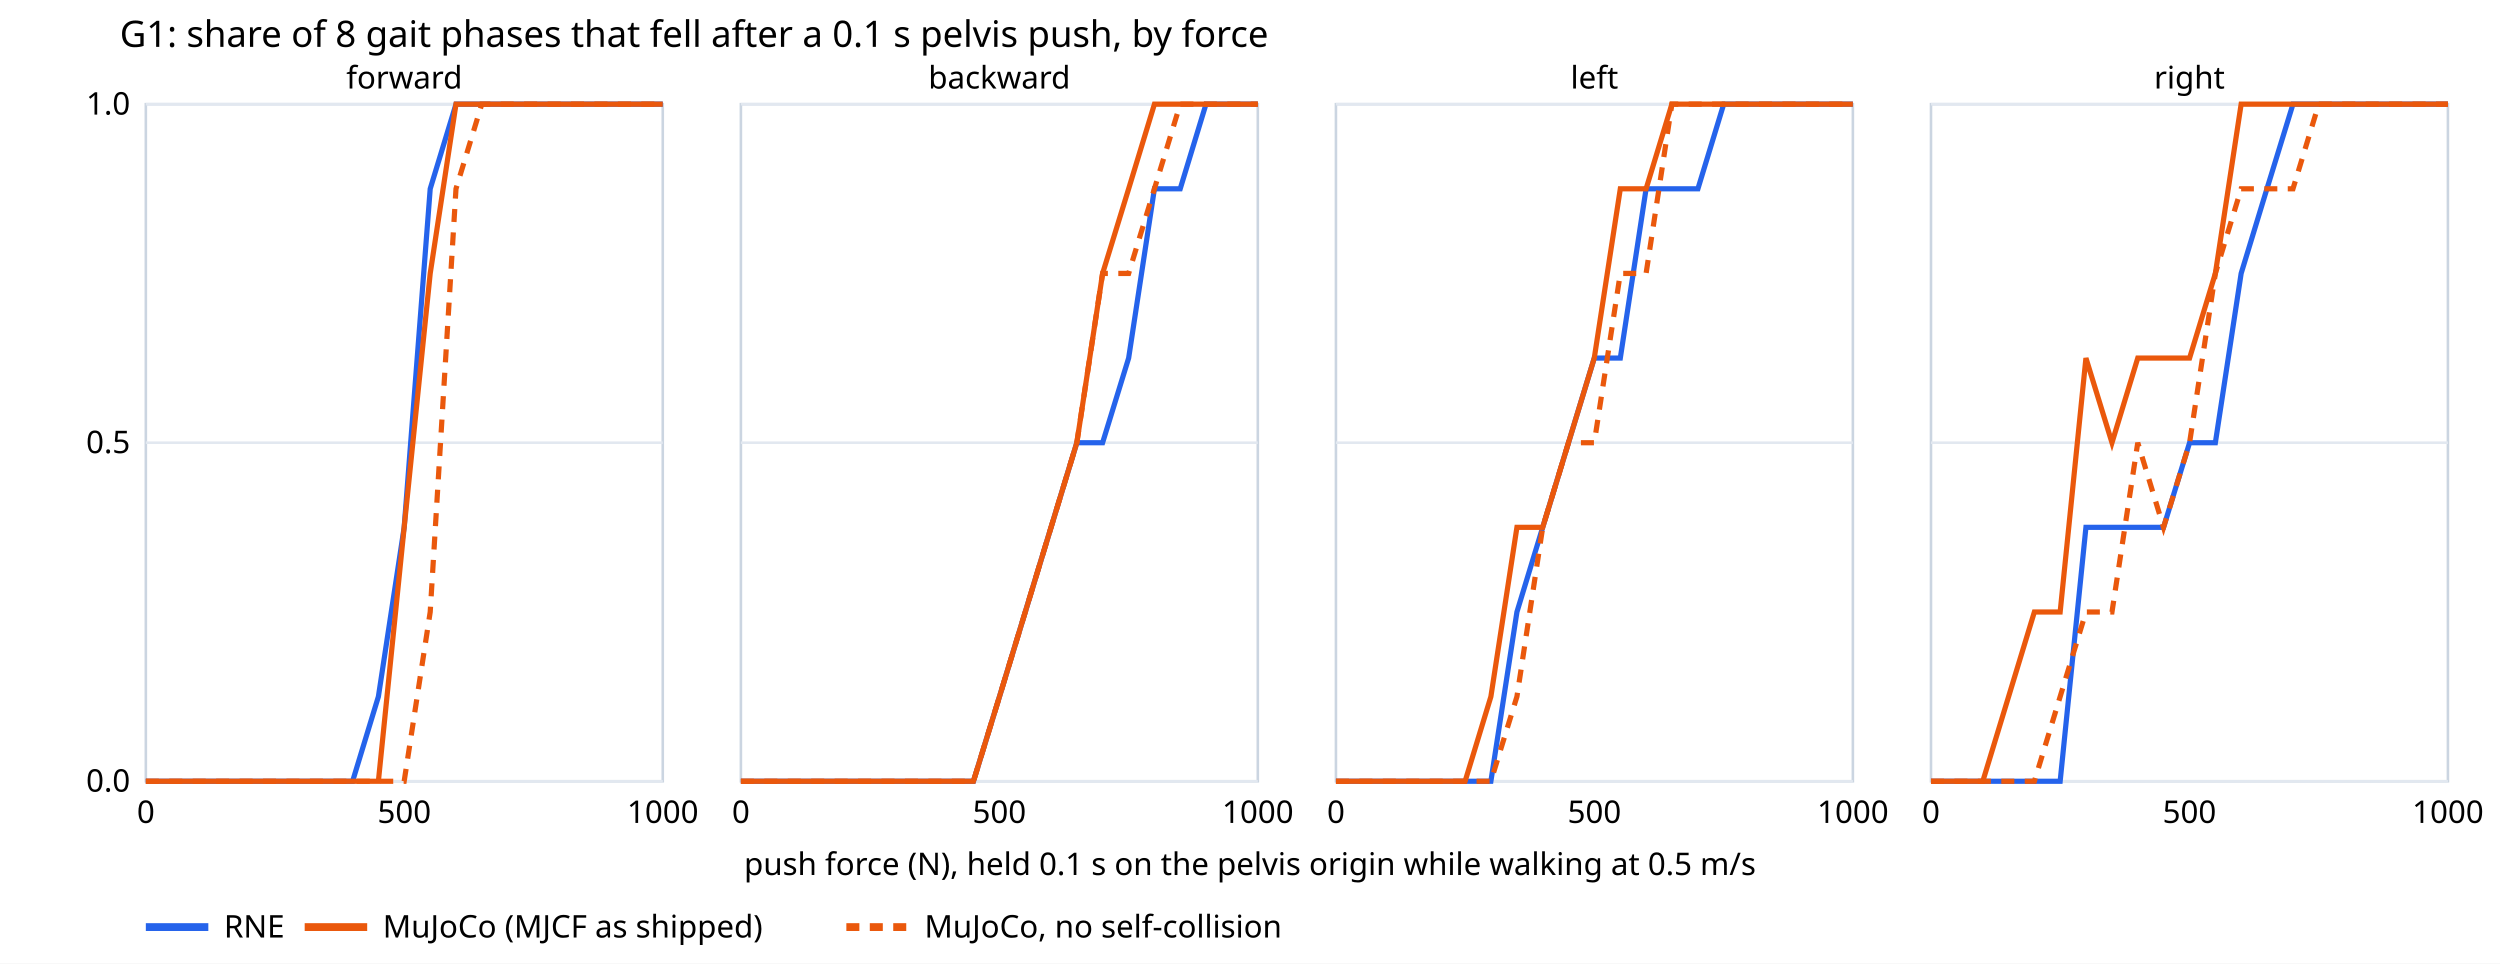
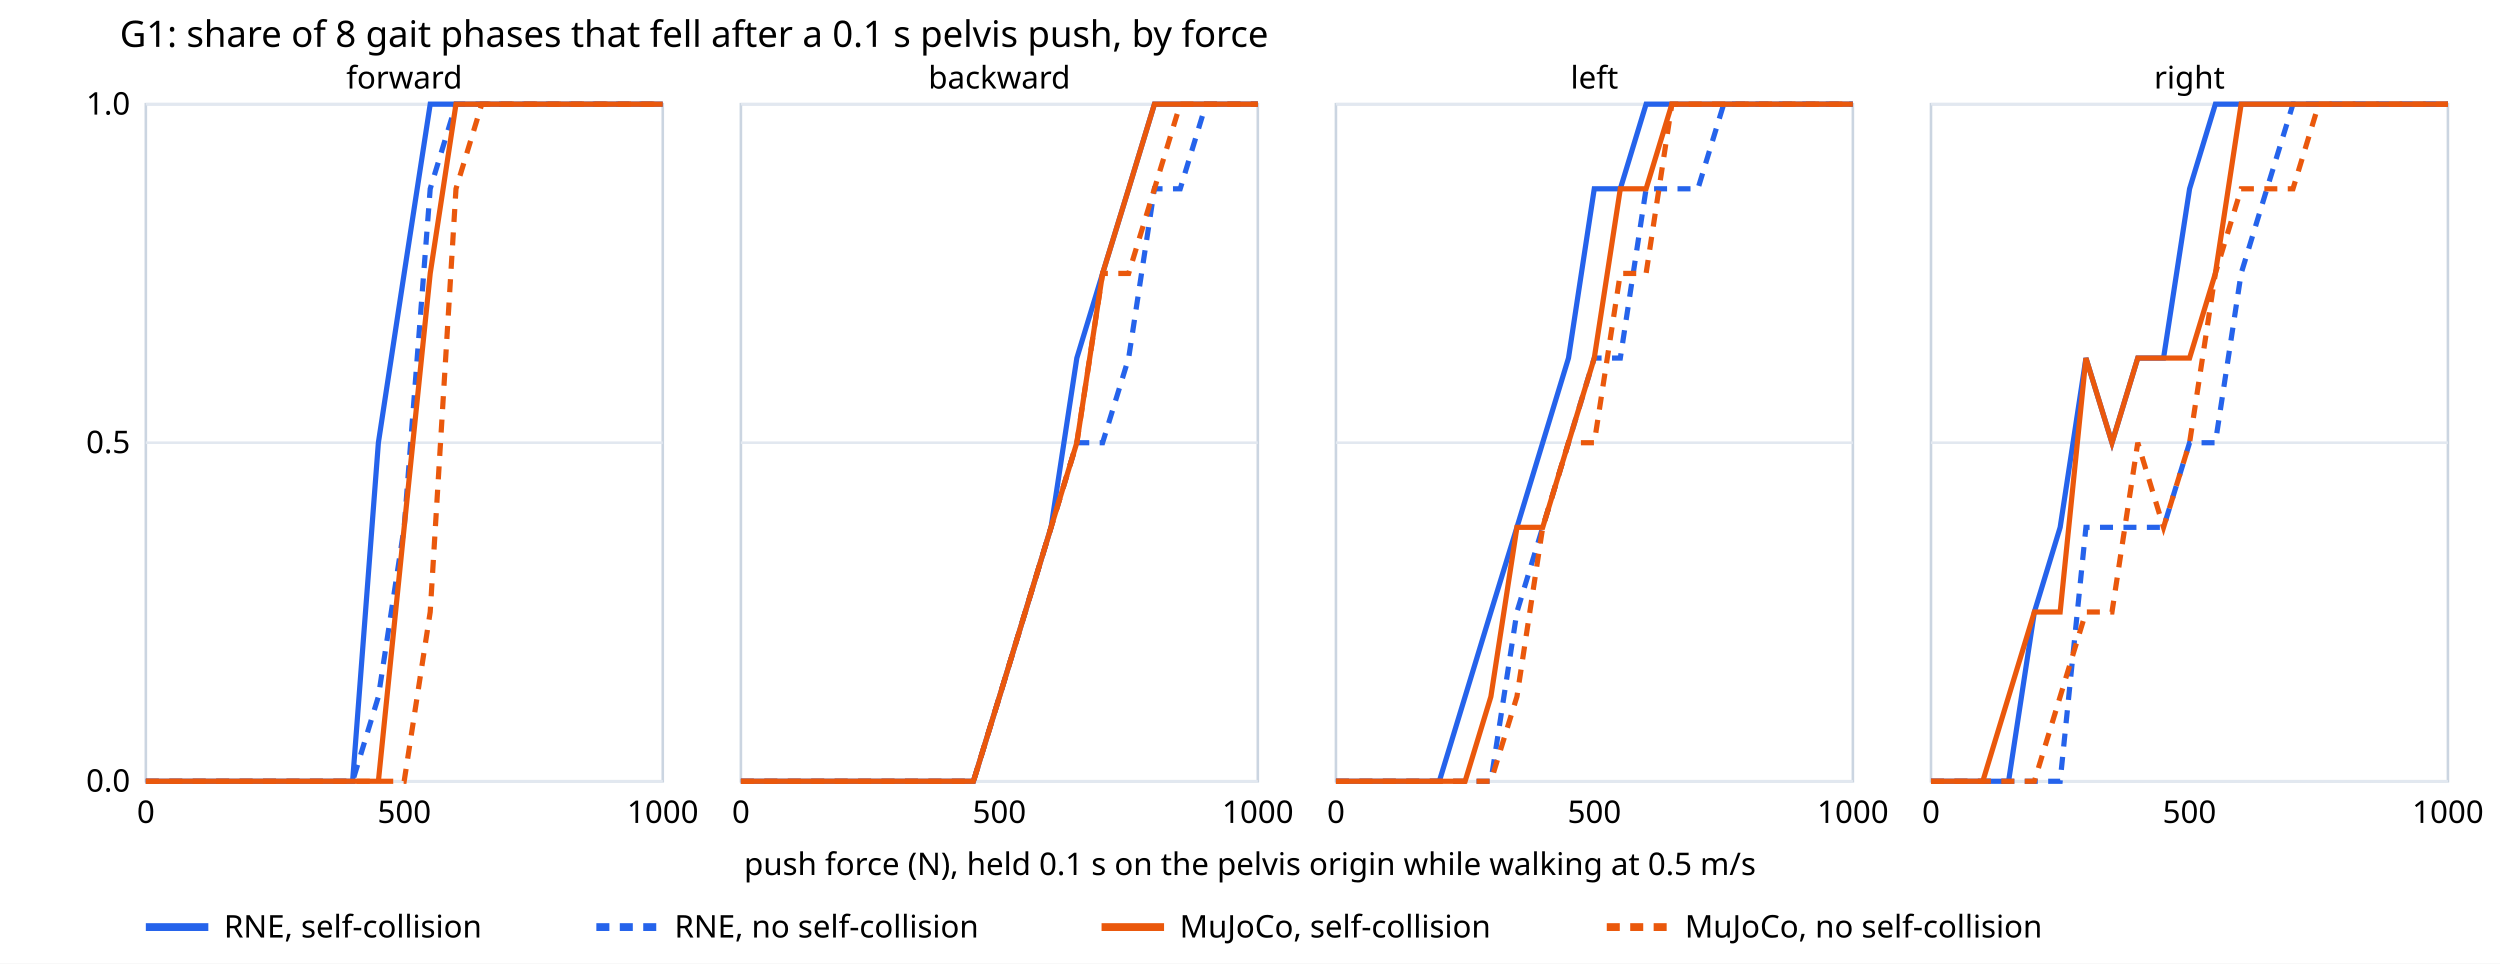
<svg xmlns="http://www.w3.org/2000/svg" width="960" height="370" font-family="sans-serif" font-size="12">
  <rect width="100%" height="100%" fill="white" />
  <text x="46" y="18" font-size="14">G1: share of 8 gait phases that fell after a 0.1 s pelvis push, by force</text>
  <rect x="56.0" y="40" width="198.5" height="260" fill="none" stroke="#cbd5e1" />
  <text x="155.25" y="34" text-anchor="middle">forward</text>
  <line x1="56.0" x2="254.5" y1="300.0" y2="300.0" stroke="#e2e8f0" />
  <text x="50.0" y="304.0" text-anchor="end">0.0</text>
  <line x1="56.0" x2="254.5" y1="170.0" y2="170.0" stroke="#e2e8f0" />
  <text x="50.0" y="174.0" text-anchor="end">0.5</text>
  <line x1="56.0" x2="254.5" y1="40.0" y2="40.0" stroke="#e2e8f0" />
  <text x="50.0" y="44.0" text-anchor="end">1.0</text>
  <text x="56.0" y="316" text-anchor="middle">0</text>
  <text x="155.25" y="316" text-anchor="middle">500</text>
  <text x="254.5" y="316" text-anchor="middle">1000</text>
-   <polyline points="56.0,300.0 65.9,300.0 75.8,300.0 85.8,300.0 95.7,300.0 105.6,300.0 115.5,300.0 125.5,300.0 135.4,300.0 145.3,267.5 155.2,202.5 165.2,72.5 175.1,40.0 185.0,40.0 194.9,40.0 204.9,40.0 214.8,40.0 224.7,40.0 234.7,40.0 244.6,40.0 254.5,40.0" fill="none" stroke="#2563eb" stroke-width="2" />
+   <polyline points="56.0,300.0 65.9,300.0 75.8,300.0 85.8,300.0 95.7,300.0 105.6,300.0 115.5,300.0 125.5,300.0 135.4,300.0 145.3,170.0 155.2,105.0 165.2,40.0 175.1,40.0 185.0,40.0 194.9,40.0 204.9,40.0 214.8,40.0 224.7,40.0 234.7,40.0 244.6,40.0 254.5,40.0" fill="none" stroke="#2563eb" stroke-width="2" />
+   <polyline points="56.0,300.0 65.9,300.0 75.8,300.0 85.8,300.0 95.7,300.0 105.6,300.0 115.5,300.0 125.5,300.0 135.4,300.0 145.3,267.5 155.2,202.5 165.2,72.5 175.1,40.0 185.0,40.0 194.9,40.0 204.9,40.0 214.8,40.0 224.7,40.0 234.7,40.0 244.6,40.0 254.5,40.0" fill="none" stroke="#2563eb" stroke-width="2" stroke-dasharray="5 4" />
  <polyline points="56.0,300.0 65.9,300.0 75.8,300.0 85.8,300.0 95.7,300.0 105.6,300.0 115.5,300.0 125.5,300.0 135.4,300.0 145.3,300.0 155.2,202.5 165.2,105.0 175.1,40.0 185.0,40.0 194.9,40.0 204.9,40.0 214.8,40.0 224.7,40.0 234.7,40.0 244.6,40.0 254.5,40.0" fill="none" stroke="#ea580c" stroke-width="2" />
  <polyline points="56.0,300.0 65.9,300.0 75.8,300.0 85.8,300.0 95.7,300.0 105.6,300.0 115.5,300.0 125.5,300.0 135.4,300.0 145.3,300.0 155.2,300.0 165.2,235.0 175.1,72.5 185.0,40.0 194.9,40.0 204.9,40.0 214.8,40.0 224.7,40.0 234.7,40.0 244.6,40.0 254.5,40.0" fill="none" stroke="#ea580c" stroke-width="2" stroke-dasharray="5 4" />
  <rect x="284.5" y="40" width="198.5" height="260" fill="none" stroke="#cbd5e1" />
  <text x="383.75" y="34" text-anchor="middle">backward</text>
  <line x1="284.5" x2="483.0" y1="300.0" y2="300.0" stroke="#e2e8f0" />
  <line x1="284.5" x2="483.0" y1="170.0" y2="170.0" stroke="#e2e8f0" />
  <line x1="284.5" x2="483.0" y1="40.0" y2="40.0" stroke="#e2e8f0" />
  <text x="284.5" y="316" text-anchor="middle">0</text>
  <text x="383.75" y="316" text-anchor="middle">500</text>
  <text x="483.0" y="316" text-anchor="middle">1000</text>
-   <polyline points="284.5,300.0 294.4,300.0 304.4,300.0 314.3,300.0 324.2,300.0 334.1,300.0 344.1,300.0 354.0,300.0 363.9,300.0 373.8,300.0 383.8,267.5 393.7,235.0 403.6,202.5 413.5,170.0 423.4,170.0 433.4,137.5 443.3,72.5 453.2,72.5 463.1,40.0 473.1,40.0 483.0,40.0" fill="none" stroke="#2563eb" stroke-width="2" />
+   <polyline points="284.5,300.0 294.4,300.0 304.4,300.0 314.3,300.0 324.2,300.0 334.1,300.0 344.1,300.0 354.0,300.0 363.9,300.0 373.8,300.0 383.8,267.5 393.7,235.0 403.6,202.5 413.5,137.5 423.4,105.0 433.4,72.5 443.3,40.0 453.2,40.0 463.1,40.0 473.1,40.0 483.0,40.0" fill="none" stroke="#2563eb" stroke-width="2" />
+   <polyline points="284.5,300.0 294.4,300.0 304.4,300.0 314.3,300.0 324.2,300.0 334.1,300.0 344.1,300.0 354.0,300.0 363.9,300.0 373.8,300.0 383.8,267.5 393.7,235.0 403.6,202.5 413.5,170.0 423.4,170.0 433.4,137.5 443.3,72.5 453.2,72.5 463.1,40.0 473.1,40.0 483.0,40.0" fill="none" stroke="#2563eb" stroke-width="2" stroke-dasharray="5 4" />
  <polyline points="284.5,300.0 294.4,300.0 304.4,300.0 314.3,300.0 324.2,300.0 334.1,300.0 344.1,300.0 354.0,300.0 363.9,300.0 373.8,300.0 383.8,267.5 393.7,235.0 403.6,202.5 413.5,170.0 423.4,105.0 433.4,72.5 443.3,40.0 453.2,40.0 463.1,40.0 473.1,40.0 483.0,40.0" fill="none" stroke="#ea580c" stroke-width="2" />
  <polyline points="284.5,300.0 294.4,300.0 304.4,300.0 314.3,300.0 324.2,300.0 334.1,300.0 344.1,300.0 354.0,300.0 363.9,300.0 373.8,300.0 383.8,267.5 393.7,235.0 403.6,202.5 413.5,170.0 423.4,105.0 433.4,105.0 443.3,72.5 453.2,40.0 463.1,40.0 473.1,40.0 483.0,40.0" fill="none" stroke="#ea580c" stroke-width="2" stroke-dasharray="5 4" />
  <rect x="513.0" y="40" width="198.5" height="260" fill="none" stroke="#cbd5e1" />
  <text x="612.25" y="34" text-anchor="middle">left</text>
  <line x1="513.0" x2="711.5" y1="300.0" y2="300.0" stroke="#e2e8f0" />
  <line x1="513.0" x2="711.5" y1="170.0" y2="170.0" stroke="#e2e8f0" />
  <line x1="513.0" x2="711.5" y1="40.0" y2="40.0" stroke="#e2e8f0" />
  <text x="513.0" y="316" text-anchor="middle">0</text>
  <text x="612.25" y="316" text-anchor="middle">500</text>
  <text x="711.5" y="316" text-anchor="middle">1000</text>
-   <polyline points="513.0,300.0 522.9,300.0 532.9,300.0 542.8,300.0 552.7,300.0 562.6,300.0 572.5,300.0 582.5,235.0 592.4,202.5 602.3,170.0 612.2,137.5 622.2,137.5 632.1,72.5 642.0,72.5 652.0,72.5 661.9,40.0 671.8,40.0 681.7,40.0 691.6,40.0 701.6,40.0 711.5,40.0" fill="none" stroke="#2563eb" stroke-width="2" />
+   <polyline points="513.0,300.0 522.9,300.0 532.9,300.0 542.8,300.0 552.7,300.0 562.6,267.5 572.5,235.0 582.5,202.5 592.4,170.0 602.3,137.5 612.2,72.5 622.2,72.5 632.1,40.0 642.0,40.0 652.0,40.0 661.9,40.0 671.8,40.0 681.7,40.0 691.6,40.0 701.6,40.0 711.5,40.0" fill="none" stroke="#2563eb" stroke-width="2" />
+   <polyline points="513.0,300.0 522.9,300.0 532.9,300.0 542.8,300.0 552.7,300.0 562.6,300.0 572.5,300.0 582.5,235.0 592.4,202.5 602.3,170.0 612.2,137.5 622.2,137.5 632.1,72.5 642.0,72.5 652.0,72.5 661.9,40.0 671.8,40.0 681.7,40.0 691.6,40.0 701.6,40.0 711.5,40.0" fill="none" stroke="#2563eb" stroke-width="2" stroke-dasharray="5 4" />
  <polyline points="513.0,300.0 522.9,300.0 532.9,300.0 542.8,300.0 552.7,300.0 562.6,300.0 572.5,267.5 582.5,202.5 592.4,202.5 602.3,170.0 612.2,137.5 622.2,72.5 632.1,72.5 642.0,40.0 652.0,40.0 661.9,40.0 671.8,40.0 681.7,40.0 691.6,40.0 701.6,40.0 711.5,40.0" fill="none" stroke="#ea580c" stroke-width="2" />
  <polyline points="513.0,300.0 522.9,300.0 532.9,300.0 542.8,300.0 552.7,300.0 562.6,300.0 572.5,300.0 582.5,267.5 592.4,202.5 602.3,170.0 612.2,170.0 622.2,105.0 632.1,105.0 642.0,40.0 652.0,40.0 661.9,40.0 671.8,40.0 681.7,40.0 691.6,40.0 701.6,40.0 711.5,40.0" fill="none" stroke="#ea580c" stroke-width="2" stroke-dasharray="5 4" />
  <rect x="741.5" y="40" width="198.5" height="260" fill="none" stroke="#cbd5e1" />
  <text x="840.75" y="34" text-anchor="middle">right</text>
  <line x1="741.5" x2="940.0" y1="300.0" y2="300.0" stroke="#e2e8f0" />
  <line x1="741.5" x2="940.0" y1="170.0" y2="170.0" stroke="#e2e8f0" />
  <line x1="741.5" x2="940.0" y1="40.0" y2="40.0" stroke="#e2e8f0" />
  <text x="741.5" y="316" text-anchor="middle">0</text>
  <text x="840.75" y="316" text-anchor="middle">500</text>
  <text x="940.0" y="316" text-anchor="middle">1000</text>
-   <polyline points="741.5,300.0 751.4,300.0 761.4,300.0 771.3,300.0 781.2,300.0 791.1,300.0 801.0,202.5 811.0,202.5 820.9,202.5 830.8,202.5 840.8,170.0 850.7,170.0 860.6,105.0 870.5,72.5 880.5,40.0 890.4,40.0 900.3,40.0 910.2,40.0 920.1,40.0 930.1,40.0 940.0,40.0" fill="none" stroke="#2563eb" stroke-width="2" />
+   <polyline points="741.5,300.0 751.4,300.0 761.4,300.0 771.3,300.0 781.2,235.0 791.1,202.5 801.0,137.5 811.0,170.0 820.9,137.5 830.8,137.5 840.8,72.5 850.7,40.0 860.6,40.0 870.5,40.0 880.5,40.0 890.4,40.0 900.3,40.0 910.2,40.0 920.1,40.0 930.1,40.0 940.0,40.0" fill="none" stroke="#2563eb" stroke-width="2" />
+   <polyline points="741.5,300.0 751.4,300.0 761.4,300.0 771.3,300.0 781.2,300.0 791.1,300.0 801.0,202.5 811.0,202.5 820.9,202.5 830.8,202.5 840.8,170.0 850.7,170.0 860.6,105.0 870.5,72.5 880.5,40.0 890.4,40.0 900.3,40.0 910.2,40.0 920.1,40.0 930.1,40.0 940.0,40.0" fill="none" stroke="#2563eb" stroke-width="2" stroke-dasharray="5 4" />
  <polyline points="741.5,300.0 751.4,300.0 761.4,300.0 771.3,267.5 781.2,235.0 791.1,235.0 801.0,137.5 811.0,170.0 820.9,137.5 830.8,137.5 840.8,137.5 850.7,105.0 860.6,40.0 870.5,40.0 880.5,40.0 890.4,40.0 900.3,40.0 910.2,40.0 920.1,40.0 930.1,40.0 940.0,40.0" fill="none" stroke="#ea580c" stroke-width="2" />
  <polyline points="741.5,300.0 751.4,300.0 761.4,300.0 771.3,300.0 781.2,300.0 791.1,267.5 801.0,235.0 811.0,235.0 820.9,170.0 830.8,202.5 840.8,170.0 850.7,105.0 860.6,72.5 870.5,72.5 880.5,72.5 890.4,40.0 900.3,40.0 910.2,40.0 920.1,40.0 930.1,40.0 940.0,40.0" fill="none" stroke="#ea580c" stroke-width="2" stroke-dasharray="5 4" />
  <text x="480.0" y="336" text-anchor="middle">push force (N), held 0.1 s on the pelvis origin while walking at 0.5 m/s</text>
  <line x1="56" x2="80" y1="356" y2="356" stroke="#2563eb" stroke-width="3" />
-   <text x="86" y="360">RNE</text>
-   <line x1="117" x2="141" y1="356" y2="356" stroke="#ea580c" stroke-width="3" />
-   <text x="147" y="360">MuJoCo (MJCF as shipped)</text>
-   <line x1="325" x2="349" y1="356" y2="356" stroke="#ea580c" stroke-width="3" stroke-dasharray="5 4" />
-   <text x="355" y="360">MuJoCo, no self-collision</text>
+   <text x="86" y="360">RNE, self-collision</text>
+   <line x1="229" x2="253" y1="356" y2="356" stroke="#2563eb" stroke-width="3" stroke-dasharray="5 4" />
+   <text x="259" y="360">RNE, no self-collision</text>
+   <line x1="423" x2="447" y1="356" y2="356" stroke="#ea580c" stroke-width="3" />
+   <text x="453" y="360">MuJoCo, self-collision</text>
+   <line x1="617" x2="641" y1="356" y2="356" stroke="#ea580c" stroke-width="3" stroke-dasharray="5 4" />
+   <text x="647" y="360">MuJoCo, no self-collision</text>
</svg>
